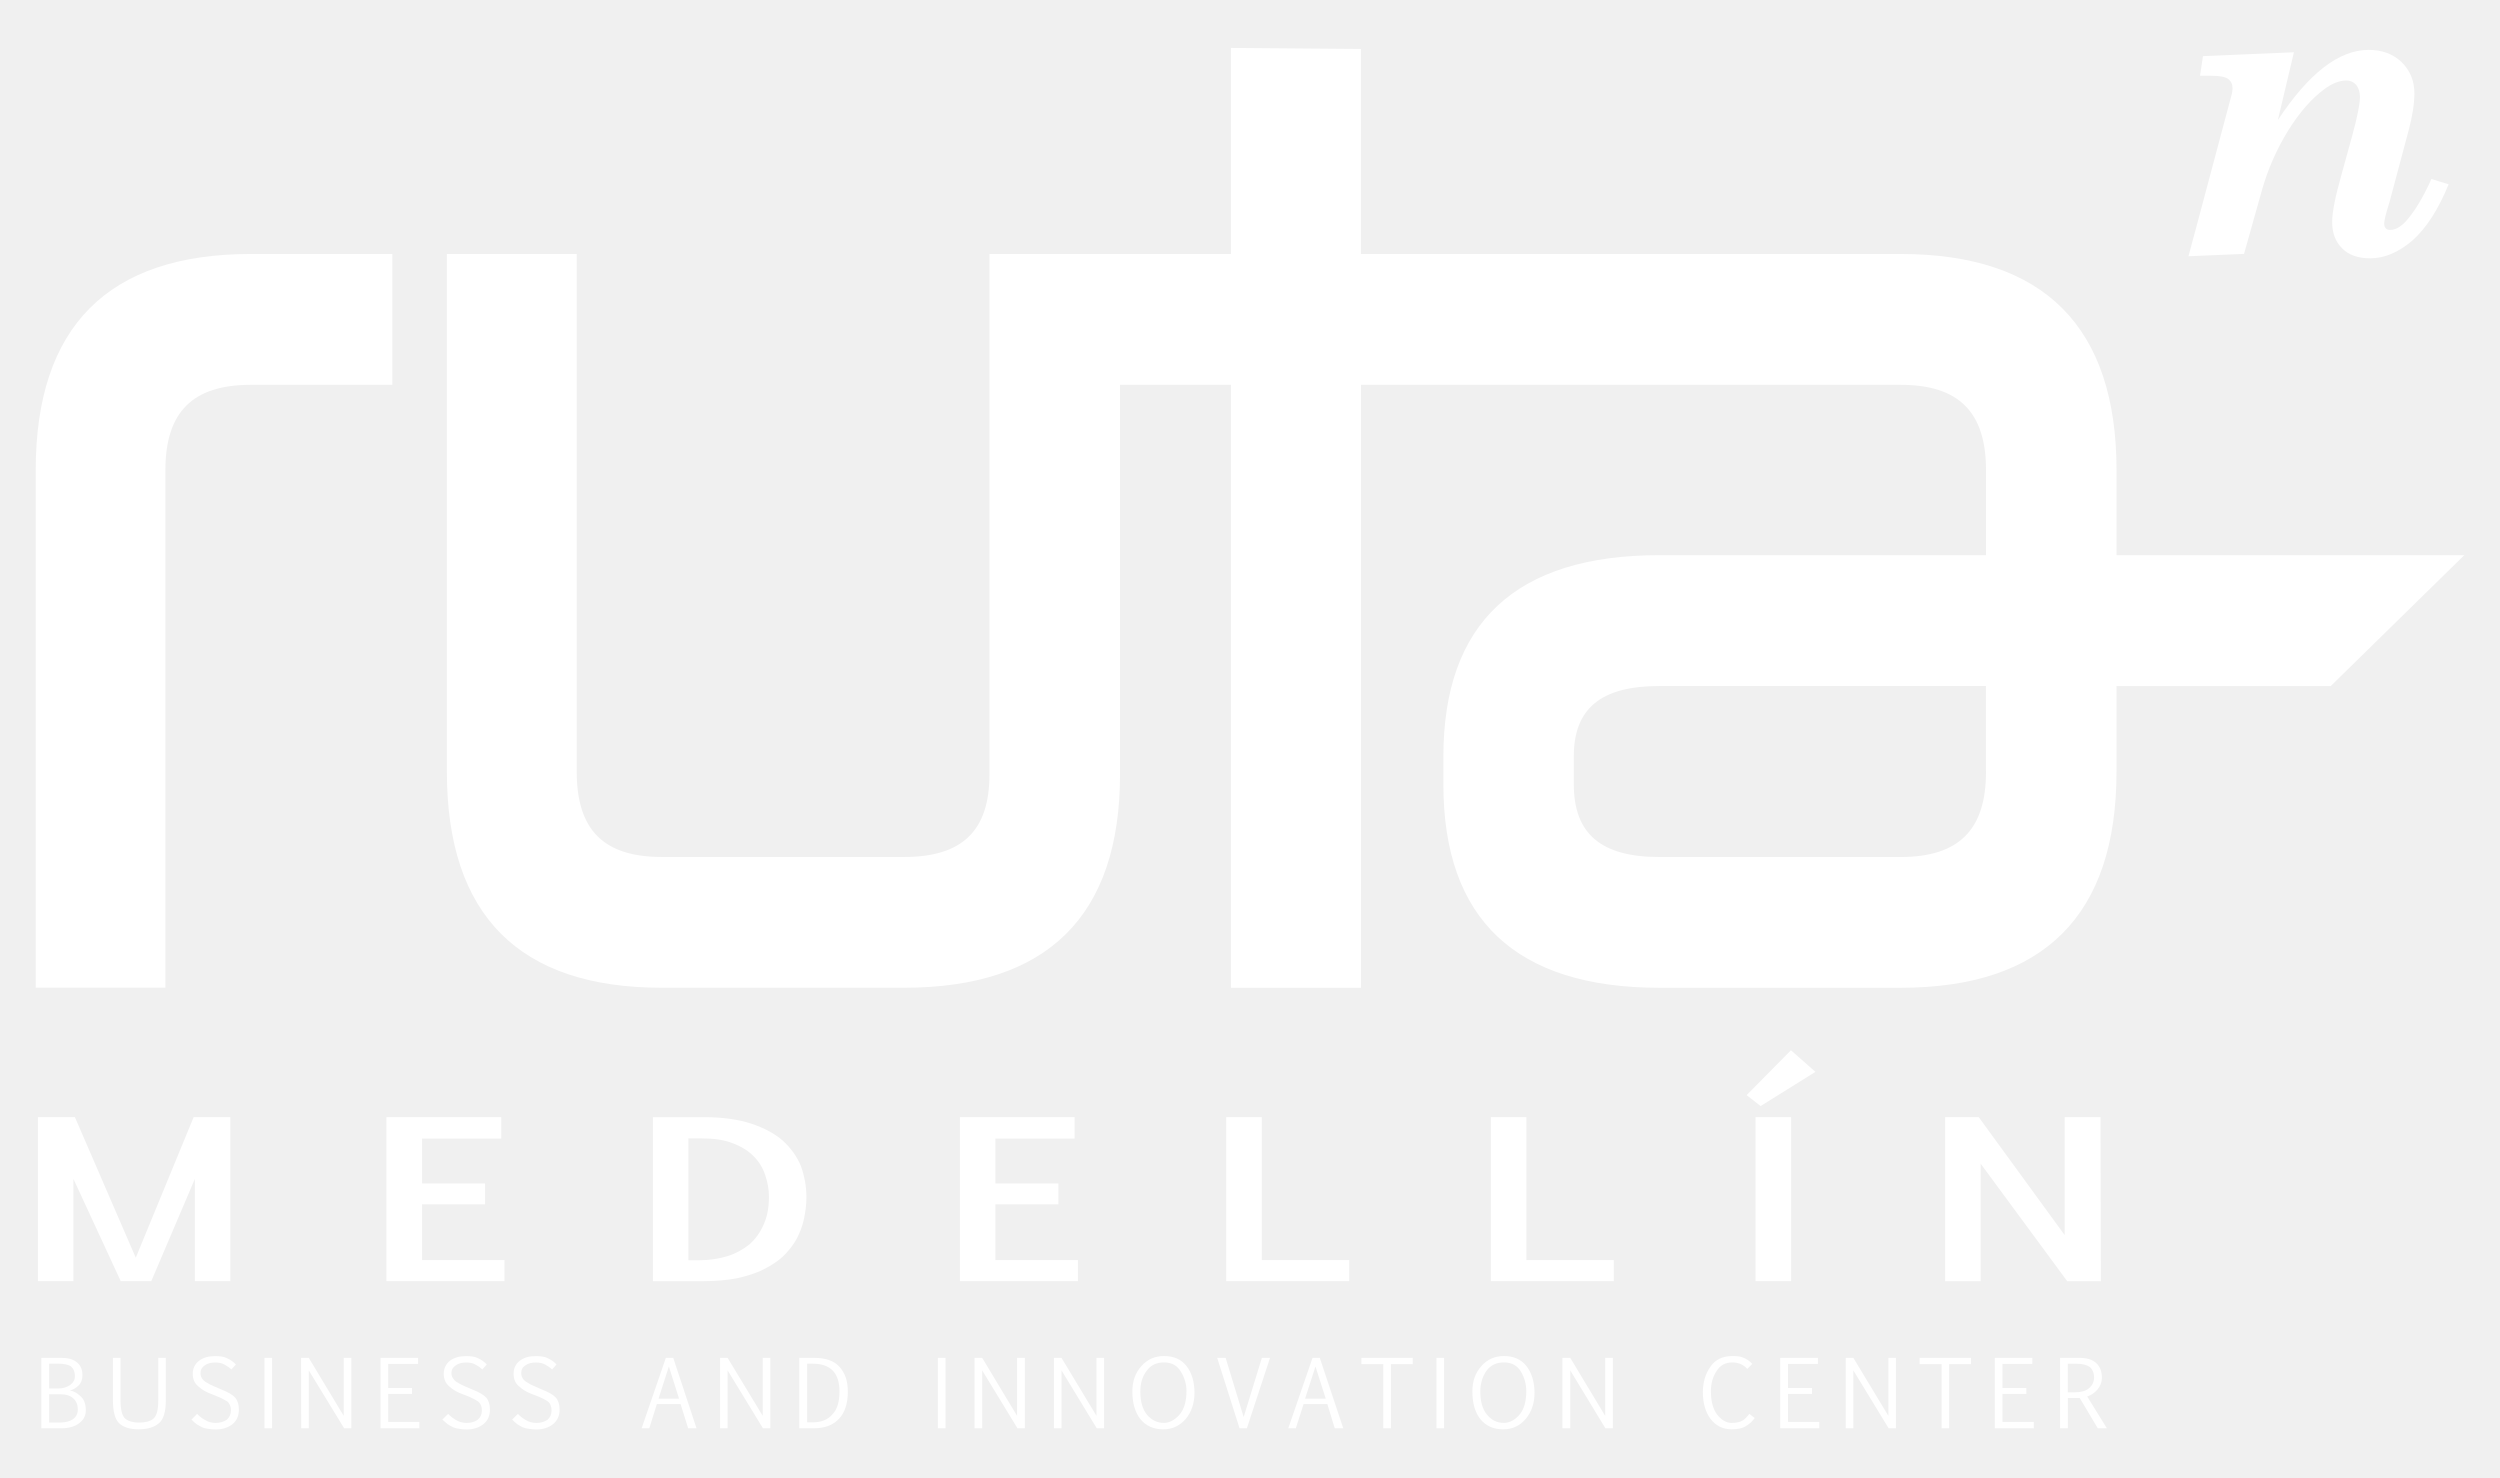
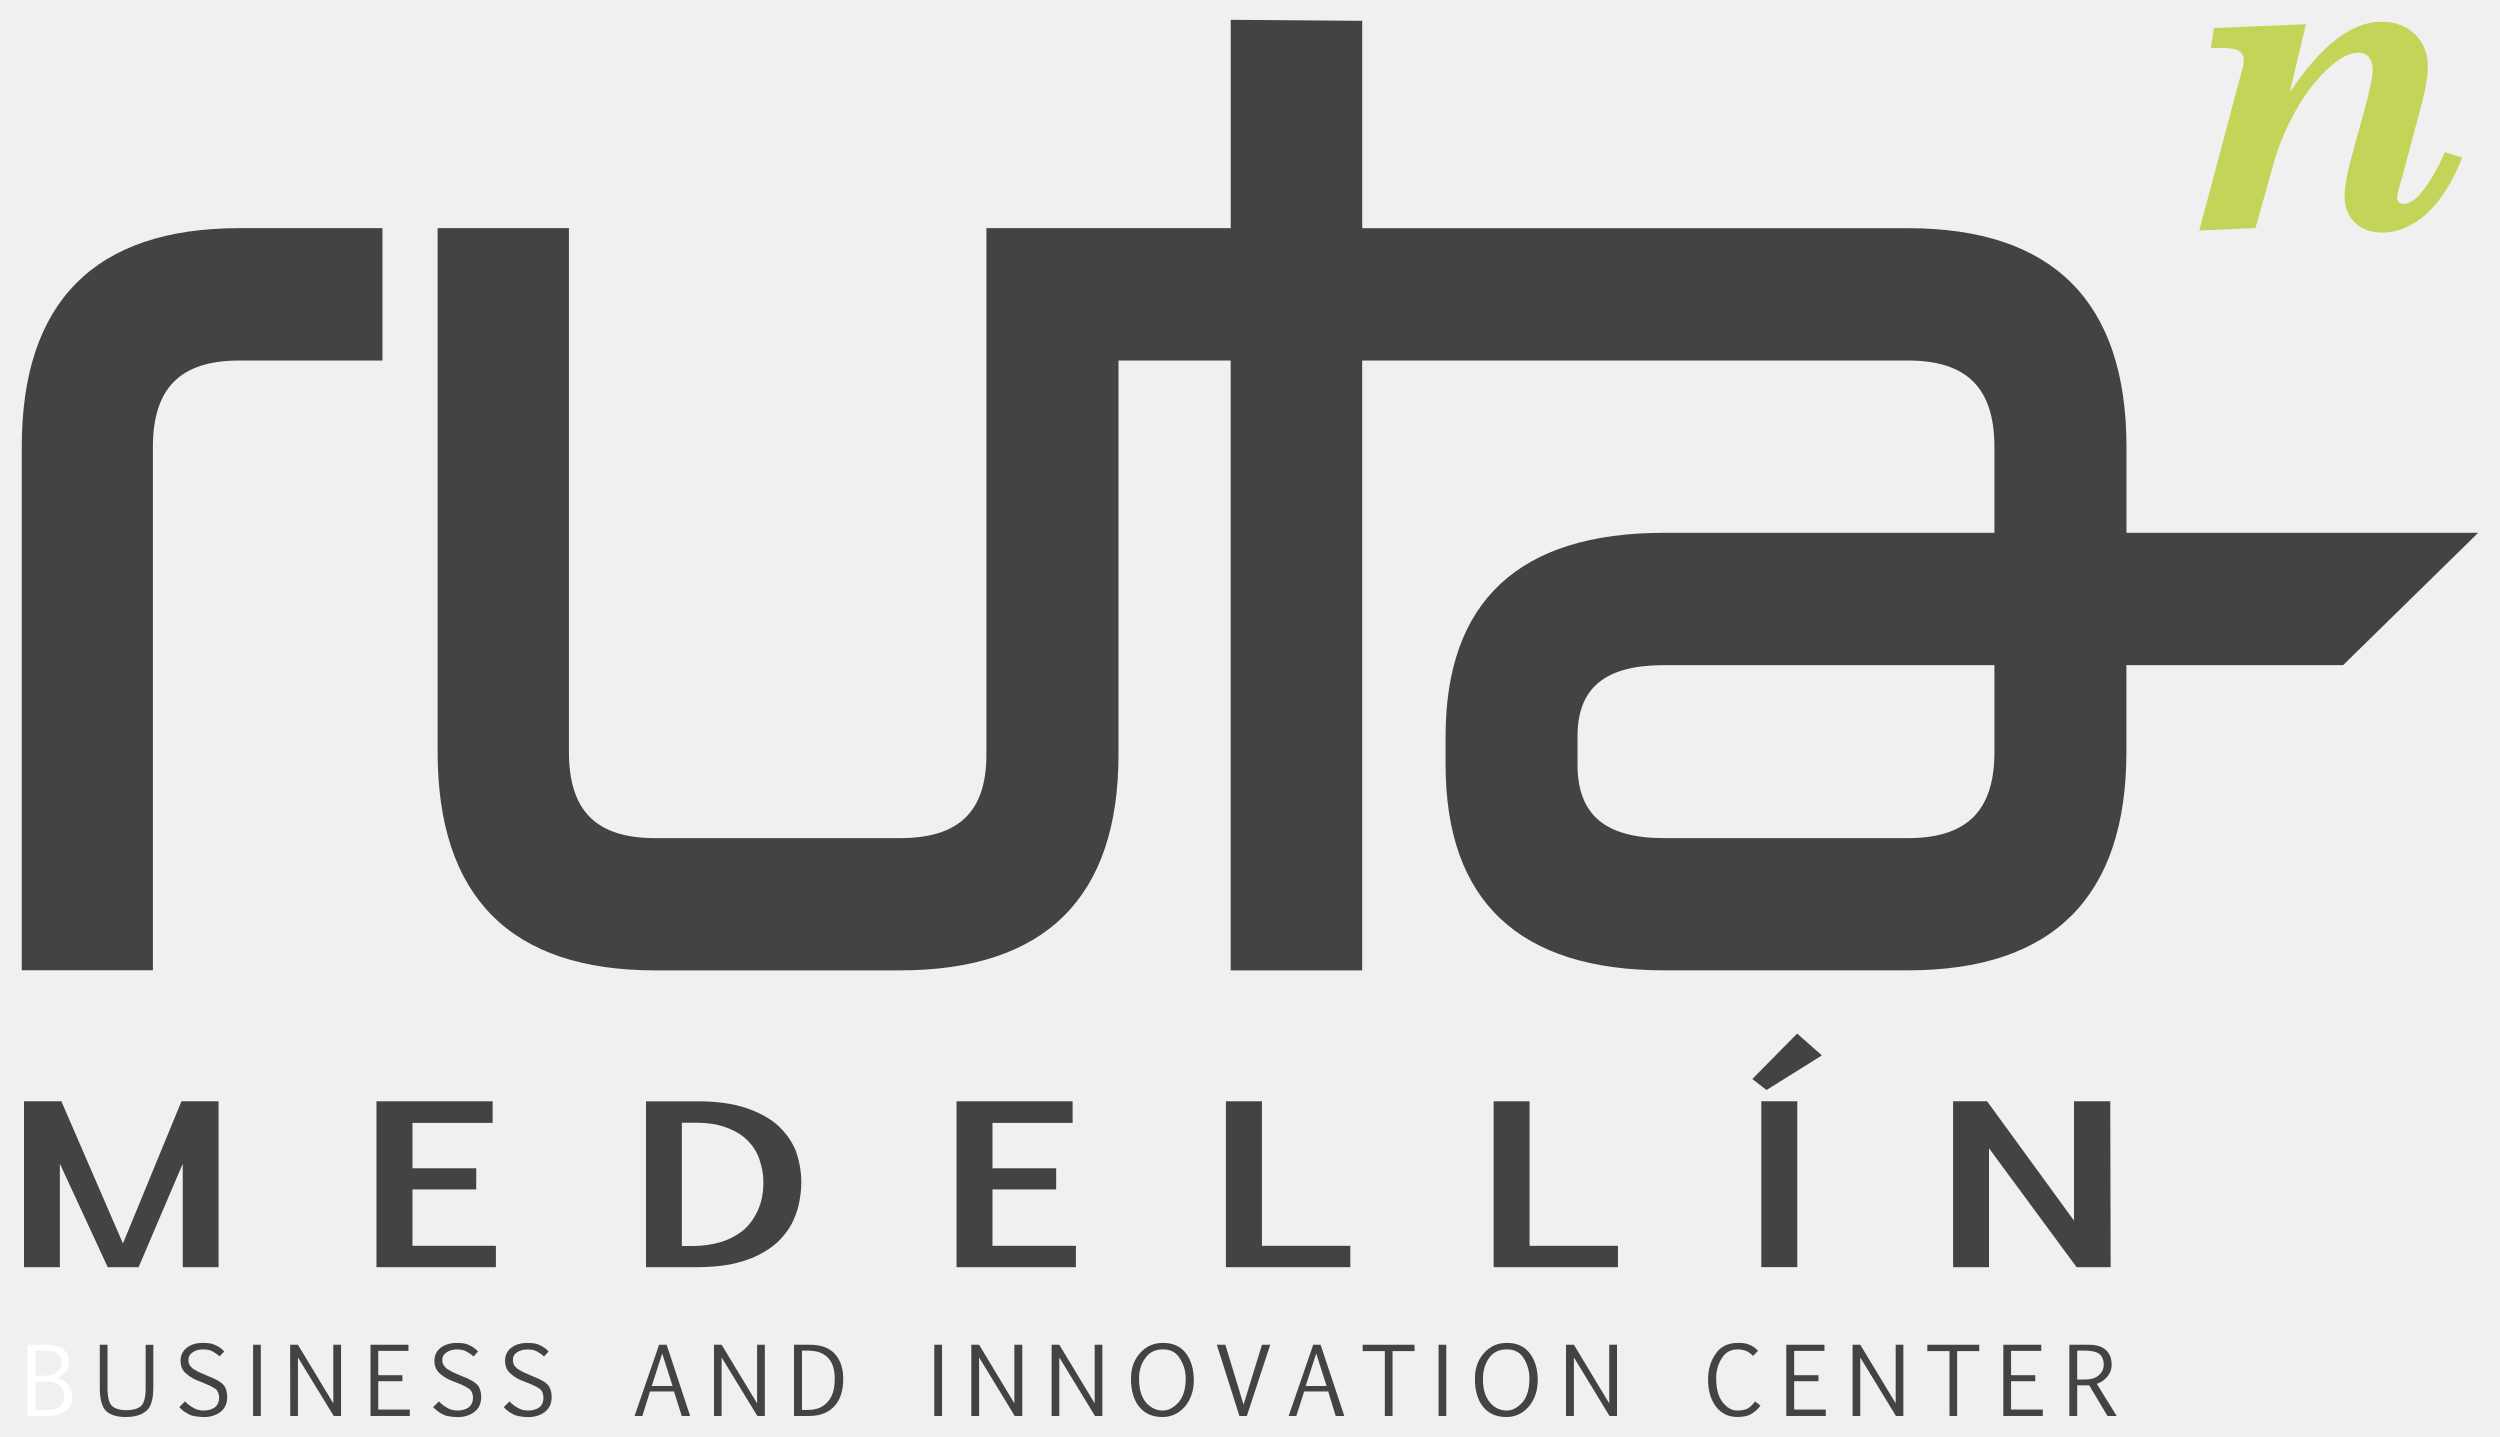
- <svg xmlns="http://www.w3.org/2000/svg" version="1.1" id="Capa_1" x="0px" y="0px" width="88px" height="52px" viewBox="0 0 88 52" enable-background="new 0 0 88 52" xml:space="preserve">
+ <svg xmlns="http://www.w3.org/2000/svg" version="1.1" baseProfile="tiny" id="Capa_1" x="0px" y="0px" width="87px" height="50px" viewBox="0 0 87 50" xml:space="preserve">
  <g>
-     <polygon fill="#FFFFFF" points="5.325,45.097 4.25,45.097 2.584,41.496 2.584,45.097 1.335,45.097 1.335,39.324 2.637,39.324    4.779,44.272 6.816,39.324 8.107,39.324 8.107,45.097 6.86,45.097 6.86,41.496  " />
-     <polygon fill="#FFFFFF" points="17.645,40.078 14.856,40.078 14.856,41.657 17.074,41.657 17.074,42.392 14.856,42.392    14.856,44.355 17.758,44.355 17.758,45.097 13.602,45.097 13.602,39.324 17.645,39.324  " />
-     <path fill="#FFFFFF" d="M24.779,39.324c0.656,0,1.209,0.08,1.667,0.228c0.452,0.153,0.826,0.351,1.111,0.601   c0.29,0.267,0.501,0.563,0.639,0.902c0.12,0.342,0.19,0.701,0.19,1.084c0,0.273-0.034,0.518-0.087,0.771   c-0.055,0.252-0.142,0.479-0.26,0.704c-0.123,0.222-0.278,0.412-0.467,0.602c-0.191,0.179-0.423,0.329-0.694,0.466   c-0.271,0.139-0.587,0.233-0.941,0.314c-0.357,0.068-0.757,0.102-1.216,0.102h-1.738v-5.773H24.779z M24.231,40.072v4.289h0.383   c0.358,0,0.68-0.052,0.981-0.141c0.295-0.09,0.553-0.234,0.774-0.408c0.217-0.189,0.387-0.424,0.509-0.702   c0.128-0.279,0.189-0.606,0.189-0.983c0-0.262-0.047-0.514-0.132-0.762c-0.079-0.246-0.213-0.47-0.403-0.66   c-0.184-0.193-0.432-0.346-0.726-0.457c-0.306-0.125-0.673-0.176-1.111-0.176H24.231z" />
-     <polygon fill="#FFFFFF" points="37.827,40.078 35.039,40.078 35.039,41.657 37.256,41.657 37.256,42.392 35.039,42.392    35.039,44.355 37.943,44.355 37.943,45.097 33.79,45.097 33.79,39.324 37.827,39.324  " />
-     <polygon fill="#FFFFFF" points="47.492,45.097 43.162,45.097 43.162,39.324 44.416,39.324 44.416,44.355 47.492,44.355  " />
-     <polygon fill="#FFFFFF" points="56.805,45.097 52.478,45.097 52.478,39.324 53.73,39.324 53.73,44.355 56.805,44.355  " />
-     <path fill="#FFFFFF" d="M61.481,38.549l1.56-1.58l0.862,0.76l-1.929,1.204L61.481,38.549z M61.795,39.324h1.252v5.772h-1.252   V39.324z" />
-     <polygon fill="#FFFFFF" points="69.719,40.961 69.719,45.098 68.469,45.098 68.469,39.324 69.652,39.324 72.676,43.475    72.676,39.324 73.938,39.324 73.951,45.098 72.766,45.098  " />
-     <path fill="#FFFFFF" d="M1.257,16.553v18.212h4.565V16.553c0-2.053,0.959-3.007,3.006-3.007h4.981V8.94H8.829   C3.798,8.94,1.257,11.502,1.257,16.553 M74.502,19.542v-2.989c0-5.051-2.555-7.613-7.604-7.613H47.906V1.725L43.33,1.688V8.94   h-8.501v18.315c0,1.99-0.957,2.911-3.006,2.911h-8.518c-2.056,0-3.004-0.948-3.004-3.002V8.94h-4.571v18.224   c0,5.054,2.543,7.605,7.565,7.605h8.52c5.056,0,7.61-2.527,7.61-7.514V13.546h3.905V34.77h4.577V13.546h18.992   c2.049,0,3.009,0.954,3.009,3.007v2.989H58.408c-5.046,0-7.601,2.378-7.601,7.09v0.976c0,4.755,2.555,7.162,7.61,7.162h8.477   c5.051,0,7.607-2.551,7.607-7.605v-3.016h7.541l4.7-4.606H74.502z M69.907,27.165c0,2.054-0.96,3.002-3.013,3.002h-8.477   c-2.053,0-3.019-0.808-3.019-2.56v-0.984c0-1.692,0.966-2.475,3.009-2.475h11.499V27.165z" />
-     <path fill="#FFFFFF" d="M85.585,6.301l0.606,0.187c-0.365,0.895-0.789,1.546-1.272,1.976c-0.489,0.419-0.989,0.629-1.485,0.629   c-0.43,0-0.756-0.117-0.988-0.347c-0.238-0.237-0.354-0.545-0.354-0.93c0-0.344,0.11-0.903,0.326-1.661   c0.319-1.136,0.507-1.835,0.559-2.101c0.057-0.27,0.093-0.476,0.093-0.649c0-0.17-0.054-0.325-0.136-0.422   c-0.092-0.098-0.203-0.15-0.34-0.15c-0.232,0-0.498,0.097-0.773,0.302c-0.451,0.331-0.875,0.814-1.283,1.469   c-0.402,0.655-0.7,1.34-0.902,2.035L78.99,8.937L77.035,9.02l1.531-5.736c0.01-0.065,0.019-0.124,0.019-0.175   c0-0.146-0.048-0.249-0.159-0.333c-0.103-0.074-0.299-0.109-0.594-0.109h-0.391l0.103-0.691l3.202-0.136l-0.565,2.386   c1.091-1.653,2.153-2.47,3.198-2.47c0.47,0,0.857,0.144,1.158,0.431c0.301,0.297,0.45,0.666,0.45,1.098   c0,0.364-0.068,0.793-0.203,1.307L84.11,7.114c-0.127,0.401-0.187,0.652-0.187,0.757c0,0.075,0.024,0.138,0.055,0.162   c0.038,0.05,0.098,0.06,0.161,0.06c0.167,0,0.347-0.094,0.532-0.285C84.987,7.457,85.291,6.961,85.585,6.301" />
-     <path fill="#FFFFFF" d="M2.165,47.797c0.232,0,0.41,0.046,0.545,0.16c0.125,0.103,0.192,0.248,0.192,0.454   c0,0.151-0.052,0.286-0.151,0.372c-0.098,0.092-0.2,0.14-0.291,0.164c0.132,0.016,0.259,0.09,0.375,0.201   c0.122,0.103,0.186,0.273,0.186,0.497c0,0.187-0.079,0.333-0.225,0.445c-0.149,0.118-0.361,0.186-0.637,0.186H1.456v-2.479H2.165z    M1.729,48v0.875h0.32c0.159,0,0.296-0.043,0.411-0.117c0.115-0.083,0.177-0.183,0.177-0.313c0-0.159-0.048-0.266-0.136-0.345   C2.409,48.033,2.247,48,2.021,48H1.729z M1.729,49.079v0.993h0.423c0.176-0.006,0.325-0.049,0.423-0.121   c0.106-0.08,0.164-0.19,0.164-0.34c0-0.16-0.05-0.285-0.155-0.385c-0.104-0.098-0.256-0.147-0.453-0.147H1.729z" />
-     <path fill="#FFFFFF" d="M4.243,47.797v1.502c0,0.334,0.056,0.543,0.169,0.641c0.115,0.092,0.279,0.135,0.48,0.135   c0.226,0,0.389-0.043,0.505-0.135c0.116-0.098,0.173-0.307,0.173-0.622v-1.521h0.267v1.492c0,0.414-0.086,0.689-0.251,0.815   c-0.16,0.134-0.393,0.208-0.71,0.208c-0.304,0-0.532-0.074-0.68-0.211c-0.141-0.134-0.221-0.4-0.221-0.809v-1.496H4.243z" />
-     <path fill="#FFFFFF" d="M6.938,49.768c0.075,0.08,0.166,0.154,0.28,0.217c0.108,0.066,0.232,0.102,0.367,0.102   c0.165,0,0.292-0.042,0.398-0.113c0.094-0.081,0.146-0.19,0.146-0.328c0-0.139-0.047-0.25-0.132-0.316   c-0.095-0.06-0.228-0.131-0.405-0.199l-0.13-0.053c-0.194-0.067-0.357-0.16-0.485-0.281c-0.131-0.106-0.192-0.256-0.192-0.442   c0-0.188,0.079-0.345,0.224-0.458c0.145-0.109,0.331-0.162,0.551-0.162c0.174,0,0.311,0.014,0.427,0.072   c0.117,0.051,0.226,0.125,0.318,0.223l-0.162,0.174c-0.065-0.063-0.144-0.115-0.236-0.168c-0.089-0.055-0.204-0.076-0.339-0.076   c-0.143,0-0.267,0.031-0.359,0.101c-0.099,0.063-0.151,0.153-0.151,0.271c0,0.127,0.056,0.225,0.167,0.305   c0.106,0.069,0.215,0.125,0.332,0.172l0.236,0.102c0.237,0.092,0.406,0.189,0.488,0.291c0.086,0.1,0.128,0.246,0.128,0.413   c0,0.222-0.076,0.397-0.231,0.521c-0.164,0.121-0.355,0.182-0.591,0.182c-0.091,0-0.174-0.012-0.255-0.023   c-0.083-0.008-0.155-0.025-0.221-0.057c-0.066-0.037-0.135-0.07-0.198-0.111c-0.065-0.049-0.12-0.107-0.172-0.157L6.938,49.768z" />
-     <rect x="9.309" y="47.797" fill="#FFFFFF" width="0.267" height="2.479" />
-     <polygon fill="#FFFFFF" points="10.869,48.238 10.869,50.276 10.602,50.276 10.598,47.797 10.869,47.797 12.099,49.838    12.099,47.797 12.368,47.797 12.368,50.276 12.114,50.276  " />
-     <polygon fill="#FFFFFF" points="14.715,48.01 13.664,48.01 13.664,48.858 14.503,48.858 14.503,49.066 13.664,49.066    13.664,50.051 14.761,50.051 14.761,50.276 13.395,50.276 13.395,47.797 14.715,47.797  " />
-     <path fill="#FFFFFF" d="M15.775,49.768c0.075,0.08,0.166,0.154,0.277,0.217c0.106,0.066,0.23,0.102,0.372,0.102   c0.167,0,0.293-0.042,0.392-0.113c0.094-0.081,0.147-0.19,0.147-0.328c0-0.139-0.05-0.25-0.139-0.316   c-0.086-0.06-0.224-0.131-0.394-0.199l-0.138-0.053c-0.192-0.067-0.352-0.16-0.483-0.281c-0.124-0.106-0.19-0.256-0.19-0.442   c0-0.188,0.08-0.345,0.22-0.458c0.15-0.109,0.333-0.162,0.556-0.162c0.175,0,0.317,0.014,0.429,0.072   c0.11,0.051,0.222,0.125,0.311,0.223l-0.156,0.174c-0.069-0.063-0.14-0.115-0.241-0.168c-0.086-0.055-0.2-0.076-0.338-0.076   c-0.143,0-0.258,0.031-0.358,0.101c-0.096,0.063-0.151,0.153-0.151,0.271c0,0.127,0.062,0.225,0.167,0.305   c0.109,0.069,0.217,0.125,0.33,0.172l0.239,0.102c0.238,0.092,0.401,0.189,0.494,0.291c0.082,0.1,0.125,0.246,0.125,0.413   c0,0.222-0.077,0.397-0.238,0.521c-0.159,0.121-0.355,0.182-0.583,0.182c-0.098,0-0.176-0.012-0.257-0.023   c-0.08-0.008-0.151-0.025-0.221-0.057c-0.073-0.037-0.137-0.07-0.196-0.111c-0.057-0.049-0.121-0.107-0.18-0.157L15.775,49.768z" />
-     <path fill="#FFFFFF" d="M18.23,49.768c0.073,0.08,0.165,0.154,0.277,0.217c0.107,0.066,0.232,0.102,0.37,0.102   c0.169,0,0.294-0.042,0.398-0.113c0.092-0.081,0.139-0.19,0.139-0.328c0-0.139-0.044-0.25-0.133-0.316   c-0.088-0.06-0.22-0.131-0.398-0.199l-0.138-0.053c-0.187-0.067-0.351-0.16-0.476-0.281c-0.13-0.106-0.191-0.256-0.191-0.442   c0-0.188,0.073-0.345,0.22-0.458c0.146-0.109,0.326-0.162,0.553-0.162c0.173,0,0.314,0.014,0.426,0.072   c0.113,0.051,0.226,0.125,0.313,0.223l-0.155,0.174c-0.068-0.063-0.146-0.115-0.239-0.168c-0.091-0.055-0.208-0.076-0.34-0.076   c-0.146,0-0.264,0.031-0.362,0.101c-0.101,0.063-0.147,0.153-0.147,0.271c0,0.127,0.058,0.225,0.167,0.305   c0.104,0.069,0.216,0.125,0.33,0.172l0.232,0.102c0.241,0.092,0.405,0.189,0.495,0.291c0.083,0.1,0.127,0.246,0.127,0.413   c0,0.222-0.081,0.397-0.238,0.521c-0.157,0.121-0.356,0.182-0.585,0.182c-0.088,0-0.178-0.012-0.257-0.023   c-0.077-0.008-0.149-0.025-0.226-0.057c-0.063-0.037-0.13-0.07-0.191-0.111c-0.063-0.049-0.119-0.107-0.173-0.157L18.23,49.768z" />
-     <path fill="#FFFFFF" d="M23.438,47.797h0.26l0.82,2.479h-0.295l-0.267-0.854h-0.834l-0.266,0.854h-0.271L23.438,47.797z    M23.181,49.233h0.722l-0.359-1.133L23.181,49.233z" />
-     <polygon fill="#FFFFFF" points="25.612,48.238 25.612,50.276 25.347,50.276 25.347,47.797 25.612,47.797 26.848,49.838    26.848,47.797 27.116,47.797 27.116,50.276 26.856,50.276  " />
-     <path fill="#FFFFFF" d="M28.67,47.797c0.395,0,0.69,0.104,0.88,0.316c0.197,0.219,0.294,0.5,0.294,0.872   c0,0.409-0.103,0.737-0.31,0.954c-0.206,0.223-0.494,0.336-0.881,0.336h-0.52v-2.479H28.67z M28.41,48.003v2.063h0.201   c0.295,0,0.523-0.088,0.689-0.279c0.171-0.177,0.25-0.446,0.25-0.809c0-0.312-0.075-0.563-0.229-0.723   c-0.159-0.17-0.395-0.253-0.706-0.253H28.41z" />
-     <rect x="33.013" y="47.797" fill="#FFFFFF" width="0.27" height="2.479" />
-     <polygon fill="#FFFFFF" points="34.573,48.238 34.573,50.276 34.303,50.276 34.303,47.797 34.573,47.797 35.801,49.838    35.801,47.797 36.075,47.797 36.075,50.276 35.815,50.276  " />
-     <polygon fill="#FFFFFF" points="37.365,48.238 37.365,50.276 37.098,50.276 37.098,47.797 37.365,47.797 38.596,49.838    38.596,47.797 38.862,47.797 38.862,50.276 38.606,50.276  " />
-     <path fill="#FFFFFF" d="M40.954,50.313c-0.352,0-0.623-0.125-0.813-0.362c-0.189-0.238-0.282-0.569-0.282-0.966   c0-0.371,0.103-0.656,0.317-0.898c0.212-0.24,0.481-0.354,0.791-0.354c0.35,0,0.612,0.113,0.801,0.354   c0.185,0.242,0.278,0.557,0.278,0.945c0,0.361-0.105,0.67-0.311,0.919C41.524,50.188,41.263,50.313,40.954,50.313 M40.966,50.086   c0.201,0,0.384-0.102,0.549-0.285c0.166-0.19,0.249-0.475,0.249-0.838c0-0.235-0.067-0.471-0.195-0.677   c-0.129-0.22-0.323-0.329-0.597-0.329c-0.256,0-0.461,0.091-0.604,0.289c-0.156,0.199-0.228,0.442-0.228,0.74   c0,0.355,0.081,0.624,0.234,0.814C40.535,49.984,40.728,50.086,40.966,50.086" />
-     <polygon fill="#FFFFFF" points="44.418,47.797 44.705,47.797 43.89,50.276 43.632,50.276 42.845,47.797 43.143,47.797    43.777,49.881  " />
-     <path fill="#FFFFFF" d="M46.201,47.797h0.256l0.826,2.479h-0.3l-0.261-0.854h-0.835l-0.274,0.854h-0.266L46.201,47.797z    M45.939,49.233h0.727l-0.361-1.133L45.939,49.233z" />
-     <polygon fill="#FFFFFF" points="49.727,48.018 48.96,48.018 48.96,50.275 48.692,50.275 48.692,48.018 47.922,48.018    47.922,47.796 49.727,47.796  " />
-     <rect x="50.563" y="47.797" fill="#FFFFFF" width="0.268" height="2.479" />
-     <path fill="#FFFFFF" d="M52.915,50.313c-0.35,0-0.616-0.125-0.808-0.362c-0.189-0.238-0.279-0.569-0.279-0.966   c0-0.371,0.102-0.656,0.315-0.898c0.214-0.24,0.475-0.354,0.798-0.354c0.336,0,0.599,0.113,0.791,0.354   c0.186,0.242,0.283,0.557,0.283,0.945c0,0.361-0.105,0.67-0.314,0.919C53.495,50.188,53.233,50.313,52.915,50.313 M52.933,50.086   c0.205,0,0.389-0.102,0.55-0.285c0.164-0.19,0.242-0.475,0.242-0.838c0-0.235-0.063-0.471-0.186-0.677   c-0.127-0.22-0.329-0.329-0.598-0.329c-0.26,0-0.464,0.091-0.613,0.289c-0.141,0.199-0.221,0.442-0.221,0.74   c0,0.355,0.08,0.624,0.238,0.814C52.496,49.984,52.693,50.086,52.933,50.086" />
-     <polygon fill="#FFFFFF" points="55.273,48.238 55.273,50.276 54.997,50.276 54.997,47.797 55.273,47.797 56.502,49.838    56.502,47.797 56.772,47.797 56.772,50.276 56.51,50.276  " />
-     <path fill="#FFFFFF" d="M61.765,49.914c-0.077,0.109-0.175,0.207-0.304,0.281c-0.117,0.08-0.286,0.117-0.504,0.117   c-0.31,0-0.559-0.125-0.742-0.362c-0.181-0.238-0.274-0.558-0.274-0.941c0-0.354,0.091-0.656,0.271-0.908   c0.171-0.245,0.423-0.368,0.773-0.368c0.145,0,0.271,0.008,0.376,0.057c0.113,0.041,0.219,0.111,0.32,0.219l-0.176,0.177   c-0.069-0.081-0.156-0.137-0.242-0.175c-0.089-0.035-0.184-0.053-0.291-0.053c-0.237,0-0.424,0.099-0.547,0.301   c-0.136,0.202-0.201,0.439-0.201,0.717c0,0.352,0.076,0.633,0.222,0.821c0.151,0.187,0.316,0.29,0.509,0.29   c0.178,0,0.309-0.035,0.393-0.09c0.089-0.057,0.158-0.136,0.228-0.229L61.765,49.914z" />
-     <polygon fill="#FFFFFF" points="63.992,48.01 62.938,48.01 62.938,48.858 63.783,48.858 63.783,49.066 62.938,49.066    62.938,50.051 64.037,50.051 64.037,50.276 62.664,50.276 62.664,47.797 63.992,47.797  " />
-     <polygon fill="#FFFFFF" points="65.238,48.238 65.238,50.276 64.971,50.276 64.971,47.797 65.238,47.797 66.471,49.838    66.471,47.797 66.738,47.797 66.738,50.276 66.48,50.276  " />
-     <polygon fill="#FFFFFF" points="69.379,48.018 68.609,48.018 68.609,50.275 68.344,50.275 68.344,48.018 67.571,48.018    67.571,47.796 69.379,47.796  " />
-     <polygon fill="#FFFFFF" points="71.537,48.01 70.487,48.01 70.487,48.858 71.328,48.858 71.328,49.066 70.487,49.066    70.487,50.051 71.59,50.051 71.59,50.276 70.217,50.276 70.217,47.797 71.537,47.797  " />
-     <path fill="#FFFFFF" d="M72.787,50.275h-0.273v-2.479h0.672c0.267,0,0.463,0.059,0.598,0.182c0.136,0.122,0.203,0.297,0.203,0.525   c0,0.143-0.056,0.291-0.158,0.41c-0.103,0.12-0.225,0.199-0.359,0.244l0.691,1.117h-0.32l-0.635-1.064h-0.418V50.275z    M72.787,49.009h0.262c0.205,0,0.37-0.046,0.484-0.144c0.115-0.098,0.178-0.221,0.178-0.373c0-0.164-0.056-0.293-0.15-0.374   c-0.097-0.07-0.257-0.115-0.473-0.115h-0.301V49.009z" />
+     <polygon fill="#434244" points="4.823,44.098 3.749,44.098 2.083,40.496 2.083,44.098 0.835,44.098 0.835,38.325 2.136,38.325    4.278,43.273 6.315,38.325 7.606,38.325 7.606,44.098 6.36,44.098 6.36,40.496  " />
+     <polygon fill="#434244" points="17.144,39.077 14.354,39.077 14.354,40.657 16.573,40.657 16.573,41.392 14.354,41.392    14.354,43.354 17.257,43.354 17.257,44.098 13.101,44.098 13.101,38.325 17.144,38.325  " />
+     <path fill="#434244" d="M24.278,38.325c0.656,0,1.209,0.078,1.668,0.227c0.451,0.152,0.824,0.352,1.111,0.601   c0.289,0.267,0.5,0.562,0.639,0.901c0.119,0.344,0.189,0.703,0.189,1.086c0,0.272-0.035,0.516-0.086,0.771   c-0.057,0.254-0.143,0.479-0.262,0.705c-0.123,0.221-0.277,0.411-0.467,0.6c-0.191,0.181-0.422,0.33-0.693,0.467   c-0.271,0.139-0.588,0.234-0.941,0.314c-0.357,0.067-0.756,0.102-1.217,0.102h-1.738v-5.772H24.278z M23.729,39.071v4.29h0.385   c0.357,0,0.68-0.053,0.98-0.14c0.295-0.091,0.553-0.234,0.773-0.407c0.217-0.191,0.387-0.425,0.51-0.705   c0.129-0.279,0.189-0.606,0.189-0.981c0-0.263-0.049-0.514-0.133-0.764c-0.078-0.244-0.213-0.467-0.402-0.659   c-0.184-0.194-0.432-0.345-0.727-0.456c-0.307-0.125-0.674-0.178-1.111-0.178H23.729z" />
+     <polygon fill="#434244" points="37.327,39.077 34.538,39.077 34.538,40.657 36.755,40.657 36.755,41.392 34.538,41.392    34.538,43.354 37.442,43.354 37.442,44.098 33.288,44.098 33.288,38.325 37.327,38.325  " />
+     <polygon fill="#434244" points="46.991,44.098 42.661,44.098 42.661,38.325 43.915,38.325 43.915,43.354 46.991,43.354  " />
+     <polygon fill="#434244" points="56.304,44.098 51.978,44.098 51.978,38.325 53.229,38.325 53.229,43.354 56.304,43.354  " />
+     <path fill="#434244" d="M60.981,37.549l1.559-1.58l0.863,0.759l-1.93,1.205L60.981,37.549z M61.294,38.325h1.252v5.772h-1.252   V38.325z" />
+     <polygon fill="#434244" points="69.218,39.962 69.218,44.098 67.968,44.098 67.968,38.325 69.151,38.325 72.175,42.477    72.175,38.325 73.437,38.325 73.45,44.098 72.265,44.098  " />
+     <path fill="#434244" d="M0.757,15.554v18.211h4.564V15.554c0-2.054,0.959-3.008,3.006-3.008h4.982V7.94H8.327   C3.298,7.94,0.757,10.502,0.757,15.554 M74.001,18.542v-2.988c0-5.052-2.555-7.613-7.604-7.613H47.405V0.725l-4.576-0.036V7.94   h-8.502v18.316c0,1.991-0.957,2.911-3.006,2.911h-8.518c-2.057,0-3.004-0.948-3.004-3.002V7.94h-4.57v18.225   c0,5.054,2.543,7.604,7.564,7.604h8.52c5.057,0,7.611-2.525,7.611-7.512v-13.71h3.904v21.223h4.576V12.546h18.992   c2.049,0,3.01,0.954,3.01,3.008v2.988h-11.5c-5.045,0-7.6,2.379-7.6,7.089v0.975c0,4.756,2.555,7.162,7.609,7.162h8.477   c5.051,0,7.607-2.55,7.607-7.604v-3.017h7.541l4.701-4.606H74.001z M69.407,26.165c0,2.054-0.961,3.002-3.014,3.002h-8.477   c-2.053,0-3.018-0.806-3.018-2.561v-0.983c0-1.691,0.965-2.476,3.008-2.476h11.5V26.165z" />
+     <path fill="#C4D459" d="M85.083,5.299l0.607,0.188c-0.365,0.896-0.789,1.547-1.271,1.978c-0.49,0.419-0.99,0.628-1.486,0.628   c-0.43,0-0.756-0.117-0.988-0.348c-0.238-0.238-0.354-0.544-0.354-0.928c0-0.345,0.111-0.905,0.326-1.662   c0.32-1.136,0.508-1.837,0.559-2.102c0.057-0.269,0.094-0.474,0.094-0.648c0-0.172-0.055-0.326-0.137-0.423   c-0.09-0.097-0.203-0.151-0.34-0.151c-0.232,0-0.498,0.098-0.773,0.304c-0.451,0.33-0.875,0.814-1.283,1.47   c-0.402,0.654-0.701,1.339-0.9,2.033l-0.646,2.298L76.534,8.02l1.531-5.737c0.01-0.064,0.018-0.124,0.018-0.174   c0-0.144-0.047-0.248-0.158-0.332c-0.102-0.074-0.299-0.109-0.594-0.109H76.94l0.104-0.692l3.201-0.135l-0.564,2.385   c1.09-1.653,2.152-2.469,3.197-2.469c0.471,0,0.857,0.144,1.158,0.429c0.301,0.299,0.451,0.667,0.451,1.102   c0,0.362-0.068,0.793-0.205,1.305L83.61,6.115c-0.127,0.401-0.188,0.653-0.188,0.757c0,0.075,0.025,0.137,0.055,0.161   c0.039,0.05,0.098,0.061,0.162,0.061c0.166,0,0.346-0.094,0.531-0.286C84.487,6.458,84.79,5.962,85.083,5.299" />
+     <path fill="#FFFFFF" d="M1.665,46.797c0.23,0,0.41,0.047,0.545,0.161c0.123,0.103,0.191,0.247,0.191,0.454   c0,0.15-0.053,0.284-0.15,0.371c-0.098,0.092-0.199,0.139-0.291,0.164c0.131,0.015,0.26,0.089,0.373,0.201   c0.123,0.104,0.186,0.275,0.186,0.498c0,0.188-0.078,0.332-0.223,0.445c-0.15,0.118-0.363,0.185-0.637,0.185H0.956v-2.479H1.665z    M1.228,47v0.875h0.32c0.16,0,0.297-0.043,0.412-0.115c0.115-0.085,0.176-0.186,0.176-0.315c0-0.157-0.049-0.266-0.137-0.343   C1.909,47.033,1.745,47,1.521,47H1.228z M1.228,48.08v0.991h0.424c0.176-0.005,0.324-0.049,0.424-0.12   c0.105-0.08,0.164-0.191,0.164-0.341c0-0.159-0.051-0.284-0.156-0.383C1.979,48.129,1.827,48.08,1.63,48.08H1.228z" />
+     <path fill="#434244" d="M3.741,46.797v1.501c0,0.335,0.057,0.545,0.17,0.641c0.115,0.093,0.279,0.136,0.48,0.136   c0.225,0,0.389-0.043,0.504-0.136c0.115-0.096,0.174-0.306,0.174-0.62v-1.521h0.266v1.491c0,0.415-0.086,0.69-0.252,0.817   c-0.158,0.134-0.391,0.206-0.709,0.206c-0.305,0-0.533-0.072-0.68-0.208c-0.143-0.137-0.221-0.402-0.221-0.81v-1.497H3.741z" />
+     <path fill="#434244" d="M6.437,48.768c0.076,0.08,0.166,0.154,0.279,0.217c0.109,0.068,0.232,0.102,0.367,0.102   c0.166,0,0.293-0.043,0.398-0.113c0.094-0.08,0.145-0.191,0.145-0.328c0-0.14-0.047-0.252-0.131-0.317   c-0.096-0.06-0.229-0.131-0.406-0.198L6.96,48.076c-0.195-0.068-0.357-0.16-0.486-0.279c-0.131-0.107-0.191-0.257-0.191-0.445   c0-0.188,0.078-0.344,0.225-0.456c0.145-0.11,0.33-0.163,0.551-0.163c0.174,0,0.311,0.013,0.428,0.073   c0.115,0.05,0.225,0.124,0.316,0.223l-0.16,0.173c-0.066-0.063-0.145-0.115-0.238-0.168c-0.088-0.055-0.203-0.075-0.338-0.075   c-0.143,0-0.268,0.032-0.359,0.1c-0.1,0.063-0.152,0.152-0.152,0.271c0,0.127,0.057,0.225,0.168,0.307   c0.107,0.068,0.215,0.125,0.332,0.171l0.236,0.101c0.236,0.091,0.406,0.188,0.488,0.29c0.086,0.101,0.127,0.246,0.127,0.413   c0,0.223-0.076,0.398-0.23,0.521c-0.164,0.121-0.355,0.181-0.592,0.181c-0.09,0-0.174-0.013-0.254-0.023   c-0.084-0.008-0.156-0.024-0.223-0.056c-0.064-0.037-0.135-0.071-0.197-0.111c-0.066-0.049-0.121-0.105-0.172-0.156L6.437,48.768z" />
+     <rect x="8.808" y="46.797" fill="#434244" width="0.268" height="2.479" />
+     <polygon fill="#434244" points="10.368,47.239 10.368,49.276 10.101,49.276 10.097,46.797 10.368,46.797 11.599,48.837    11.599,46.797 11.868,46.797 11.868,49.276 11.614,49.276  " />
+     <polygon fill="#434244" points="14.214,47.01 13.163,47.01 13.163,47.857 14.003,47.857 14.003,48.066 13.163,48.066    13.163,49.053 14.261,49.053 14.261,49.276 12.894,49.276 12.894,46.797 14.214,46.797  " />
+     <path fill="#434244" d="M15.274,48.768c0.074,0.08,0.166,0.154,0.277,0.217c0.105,0.068,0.23,0.102,0.371,0.102   c0.166,0,0.293-0.043,0.393-0.113c0.094-0.08,0.146-0.191,0.146-0.328c0-0.14-0.049-0.252-0.139-0.317   c-0.086-0.06-0.225-0.131-0.393-0.198l-0.139-0.053c-0.191-0.068-0.352-0.16-0.482-0.279c-0.125-0.107-0.191-0.257-0.191-0.445   c0-0.188,0.08-0.344,0.221-0.456c0.15-0.11,0.334-0.163,0.555-0.163c0.176,0,0.318,0.013,0.43,0.073   c0.109,0.05,0.223,0.124,0.313,0.223l-0.156,0.173c-0.07-0.063-0.141-0.115-0.242-0.168c-0.086-0.055-0.201-0.075-0.338-0.075   c-0.143,0-0.258,0.032-0.357,0.1c-0.096,0.063-0.152,0.152-0.152,0.271c0,0.127,0.063,0.225,0.168,0.307   c0.109,0.068,0.217,0.125,0.328,0.171l0.24,0.101c0.238,0.091,0.4,0.188,0.494,0.29c0.082,0.101,0.125,0.246,0.125,0.413   c0,0.223-0.078,0.398-0.238,0.521c-0.158,0.121-0.355,0.181-0.584,0.181c-0.098,0-0.176-0.013-0.256-0.023   c-0.08-0.008-0.152-0.024-0.221-0.056c-0.074-0.037-0.137-0.071-0.197-0.111c-0.057-0.049-0.121-0.105-0.18-0.156L15.274,48.768z" />
+     <path fill="#434244" d="M17.729,48.768c0.072,0.08,0.164,0.154,0.277,0.217c0.107,0.068,0.232,0.102,0.369,0.102   c0.17,0,0.295-0.043,0.398-0.113c0.092-0.08,0.139-0.191,0.139-0.328c0-0.14-0.043-0.252-0.133-0.317   c-0.088-0.06-0.221-0.131-0.396-0.198l-0.139-0.053c-0.188-0.068-0.352-0.16-0.477-0.279c-0.129-0.107-0.191-0.257-0.191-0.445   c0-0.188,0.074-0.344,0.221-0.456c0.146-0.11,0.326-0.163,0.553-0.163c0.174,0,0.314,0.013,0.426,0.073   c0.113,0.05,0.227,0.124,0.314,0.223l-0.156,0.173c-0.068-0.063-0.145-0.115-0.238-0.168c-0.09-0.055-0.207-0.075-0.34-0.075   c-0.146,0-0.264,0.032-0.361,0.1c-0.102,0.063-0.146,0.152-0.146,0.271c0,0.127,0.057,0.225,0.166,0.307   c0.105,0.068,0.217,0.125,0.33,0.171l0.232,0.101c0.242,0.091,0.406,0.188,0.496,0.29c0.082,0.101,0.125,0.246,0.125,0.413   c0,0.223-0.08,0.398-0.236,0.521c-0.158,0.121-0.355,0.181-0.586,0.181c-0.088,0-0.178-0.013-0.256-0.023   c-0.076-0.008-0.15-0.024-0.227-0.056c-0.063-0.037-0.129-0.071-0.191-0.111c-0.063-0.049-0.119-0.105-0.172-0.156L17.729,48.768z" />
+     <path fill="#434244" d="M22.937,46.797h0.262l0.818,2.479h-0.293l-0.268-0.853H22.62l-0.266,0.853h-0.271L22.937,46.797z    M22.681,48.232h0.723l-0.359-1.131L22.681,48.232z" />
+     <polygon fill="#434244" points="25.112,47.239 25.112,49.276 24.847,49.276 24.847,46.797 25.112,46.797 26.347,48.837    26.347,46.797 26.616,46.797 26.616,49.276 26.356,49.276  " />
+     <path fill="#434244" d="M28.169,46.797c0.395,0,0.689,0.104,0.881,0.315c0.197,0.22,0.295,0.501,0.295,0.874   c0,0.406-0.104,0.735-0.311,0.952c-0.207,0.223-0.494,0.338-0.881,0.338h-0.521v-2.479H28.169z M27.909,47.002v2.064h0.201   c0.295,0,0.523-0.088,0.689-0.278c0.17-0.179,0.25-0.448,0.25-0.81c0-0.311-0.076-0.561-0.23-0.723   c-0.158-0.17-0.393-0.254-0.705-0.254H27.909z" />
+     <rect x="32.513" y="46.797" fill="#434244" width="0.27" height="2.479" />
+     <polygon fill="#434244" points="34.073,47.239 34.073,49.276 33.802,49.276 33.802,46.797 34.073,46.797 35.3,48.837 35.3,46.797    35.575,46.797 35.575,49.276 35.313,49.276  " />
+     <polygon fill="#434244" points="36.864,47.239 36.864,49.276 36.597,49.276 36.597,46.797 36.864,46.797 38.095,48.837    38.095,46.797 38.362,46.797 38.362,49.276 38.106,49.276  " />
+     <path fill="#434244" d="M40.452,49.312c-0.352,0-0.623-0.124-0.813-0.362s-0.281-0.568-0.281-0.965   c0-0.371,0.102-0.656,0.316-0.898c0.211-0.24,0.48-0.354,0.791-0.354c0.35,0,0.611,0.113,0.801,0.354   c0.184,0.242,0.279,0.558,0.279,0.945c0,0.361-0.105,0.67-0.311,0.918C41.024,49.188,40.763,49.312,40.452,49.312 M40.466,49.086   c0.201,0,0.383-0.102,0.549-0.287c0.166-0.189,0.248-0.473,0.248-0.837c0-0.234-0.066-0.468-0.195-0.675   c-0.129-0.221-0.322-0.329-0.598-0.329c-0.254,0-0.459,0.089-0.602,0.29c-0.156,0.196-0.229,0.441-0.229,0.738   c0,0.357,0.08,0.623,0.234,0.813C40.034,48.984,40.228,49.086,40.466,49.086" />
+     <polygon fill="#434244" points="43.917,46.797 44.204,46.797 43.39,49.276 43.132,49.276 42.345,46.797 42.642,46.797    43.276,48.881  " />
+     <path fill="#434244" d="M45.7,46.797h0.256l0.826,2.479h-0.299l-0.262-0.853h-0.836l-0.273,0.853h-0.266L45.7,46.797z    M45.438,48.232h0.727l-0.361-1.131L45.438,48.232z" />
+     <polygon fill="#434244" points="49.226,47.018 48.46,47.018 48.46,49.276 48.192,49.276 48.192,47.018 47.421,47.018    47.421,46.797 49.226,46.797  " />
+     <rect x="50.062" y="46.797" fill="#434244" width="0.268" height="2.479" />
+     <path fill="#434244" d="M52.415,49.312c-0.35,0-0.617-0.124-0.809-0.362c-0.189-0.238-0.279-0.568-0.279-0.965   c0-0.371,0.102-0.656,0.316-0.898c0.213-0.24,0.475-0.354,0.797-0.354c0.336,0,0.6,0.113,0.791,0.354   c0.186,0.242,0.283,0.558,0.283,0.945c0,0.361-0.105,0.67-0.314,0.918C52.995,49.188,52.733,49.312,52.415,49.312 M52.433,49.086   c0.203,0,0.387-0.102,0.549-0.287c0.164-0.189,0.242-0.473,0.242-0.837c0-0.234-0.063-0.468-0.186-0.675   c-0.127-0.221-0.328-0.329-0.598-0.329c-0.26,0-0.463,0.089-0.613,0.29c-0.141,0.196-0.221,0.441-0.221,0.738   c0,0.357,0.08,0.623,0.238,0.813C51.995,48.984,52.192,49.086,52.433,49.086" />
+     <polygon fill="#434244" points="54.772,47.239 54.772,49.276 54.497,49.276 54.497,46.797 54.772,46.797 56.001,48.837    56.001,46.797 56.272,46.797 56.272,49.276 56.011,49.276  " />
+     <path fill="#434244" d="M61.265,48.914c-0.078,0.108-0.176,0.207-0.305,0.281c-0.117,0.081-0.285,0.116-0.504,0.116   c-0.309,0-0.559-0.125-0.742-0.362c-0.18-0.238-0.273-0.557-0.273-0.941c0-0.353,0.09-0.656,0.271-0.906   c0.17-0.246,0.424-0.369,0.773-0.369c0.145,0,0.27,0.01,0.375,0.057c0.113,0.04,0.219,0.111,0.32,0.219l-0.176,0.178   c-0.068-0.08-0.156-0.139-0.242-0.176c-0.088-0.034-0.184-0.052-0.291-0.052c-0.236,0-0.424,0.097-0.547,0.301   c-0.135,0.201-0.201,0.438-0.201,0.717c0,0.351,0.076,0.63,0.223,0.821c0.15,0.186,0.316,0.289,0.508,0.289   c0.178,0,0.309-0.033,0.393-0.089c0.09-0.059,0.158-0.137,0.229-0.229L61.265,48.914z" />
+     <polygon fill="#434244" points="63.491,47.01 62.437,47.01 62.437,47.857 63.282,47.857 63.282,48.066 62.437,48.066    62.437,49.053 63.536,49.053 63.536,49.276 62.163,49.276 62.163,46.797 63.491,46.797  " />
+     <polygon fill="#434244" points="64.737,47.239 64.737,49.276 64.47,49.276 64.47,46.797 64.737,46.797 65.97,48.837 65.97,46.797    66.237,46.797 66.237,49.276 65.979,49.276  " />
+     <polygon fill="#434244" points="68.878,47.018 68.108,47.018 68.108,49.276 67.843,49.276 67.843,47.018 67.071,47.018    67.071,46.797 68.878,46.797  " />
+     <polygon fill="#434244" points="71.036,47.01 69.985,47.01 69.985,47.857 70.827,47.857 70.827,48.066 69.985,48.066    69.985,49.053 71.089,49.053 71.089,49.276 69.716,49.276 69.716,46.797 71.036,46.797  " />
+     <path fill="#434244" d="M72.286,49.276h-0.273v-2.479h0.672c0.266,0,0.463,0.059,0.598,0.182c0.137,0.123,0.203,0.295,0.203,0.525   c0,0.143-0.055,0.293-0.158,0.409c-0.102,0.122-0.225,0.199-0.359,0.245l0.691,1.118h-0.32l-0.635-1.066h-0.418V49.276z    M72.286,48.008h0.262c0.205,0,0.371-0.046,0.484-0.144c0.115-0.097,0.178-0.22,0.178-0.37c0-0.166-0.055-0.295-0.15-0.377   c-0.096-0.07-0.256-0.115-0.473-0.115h-0.301V48.008z" />
  </g>
</svg>
